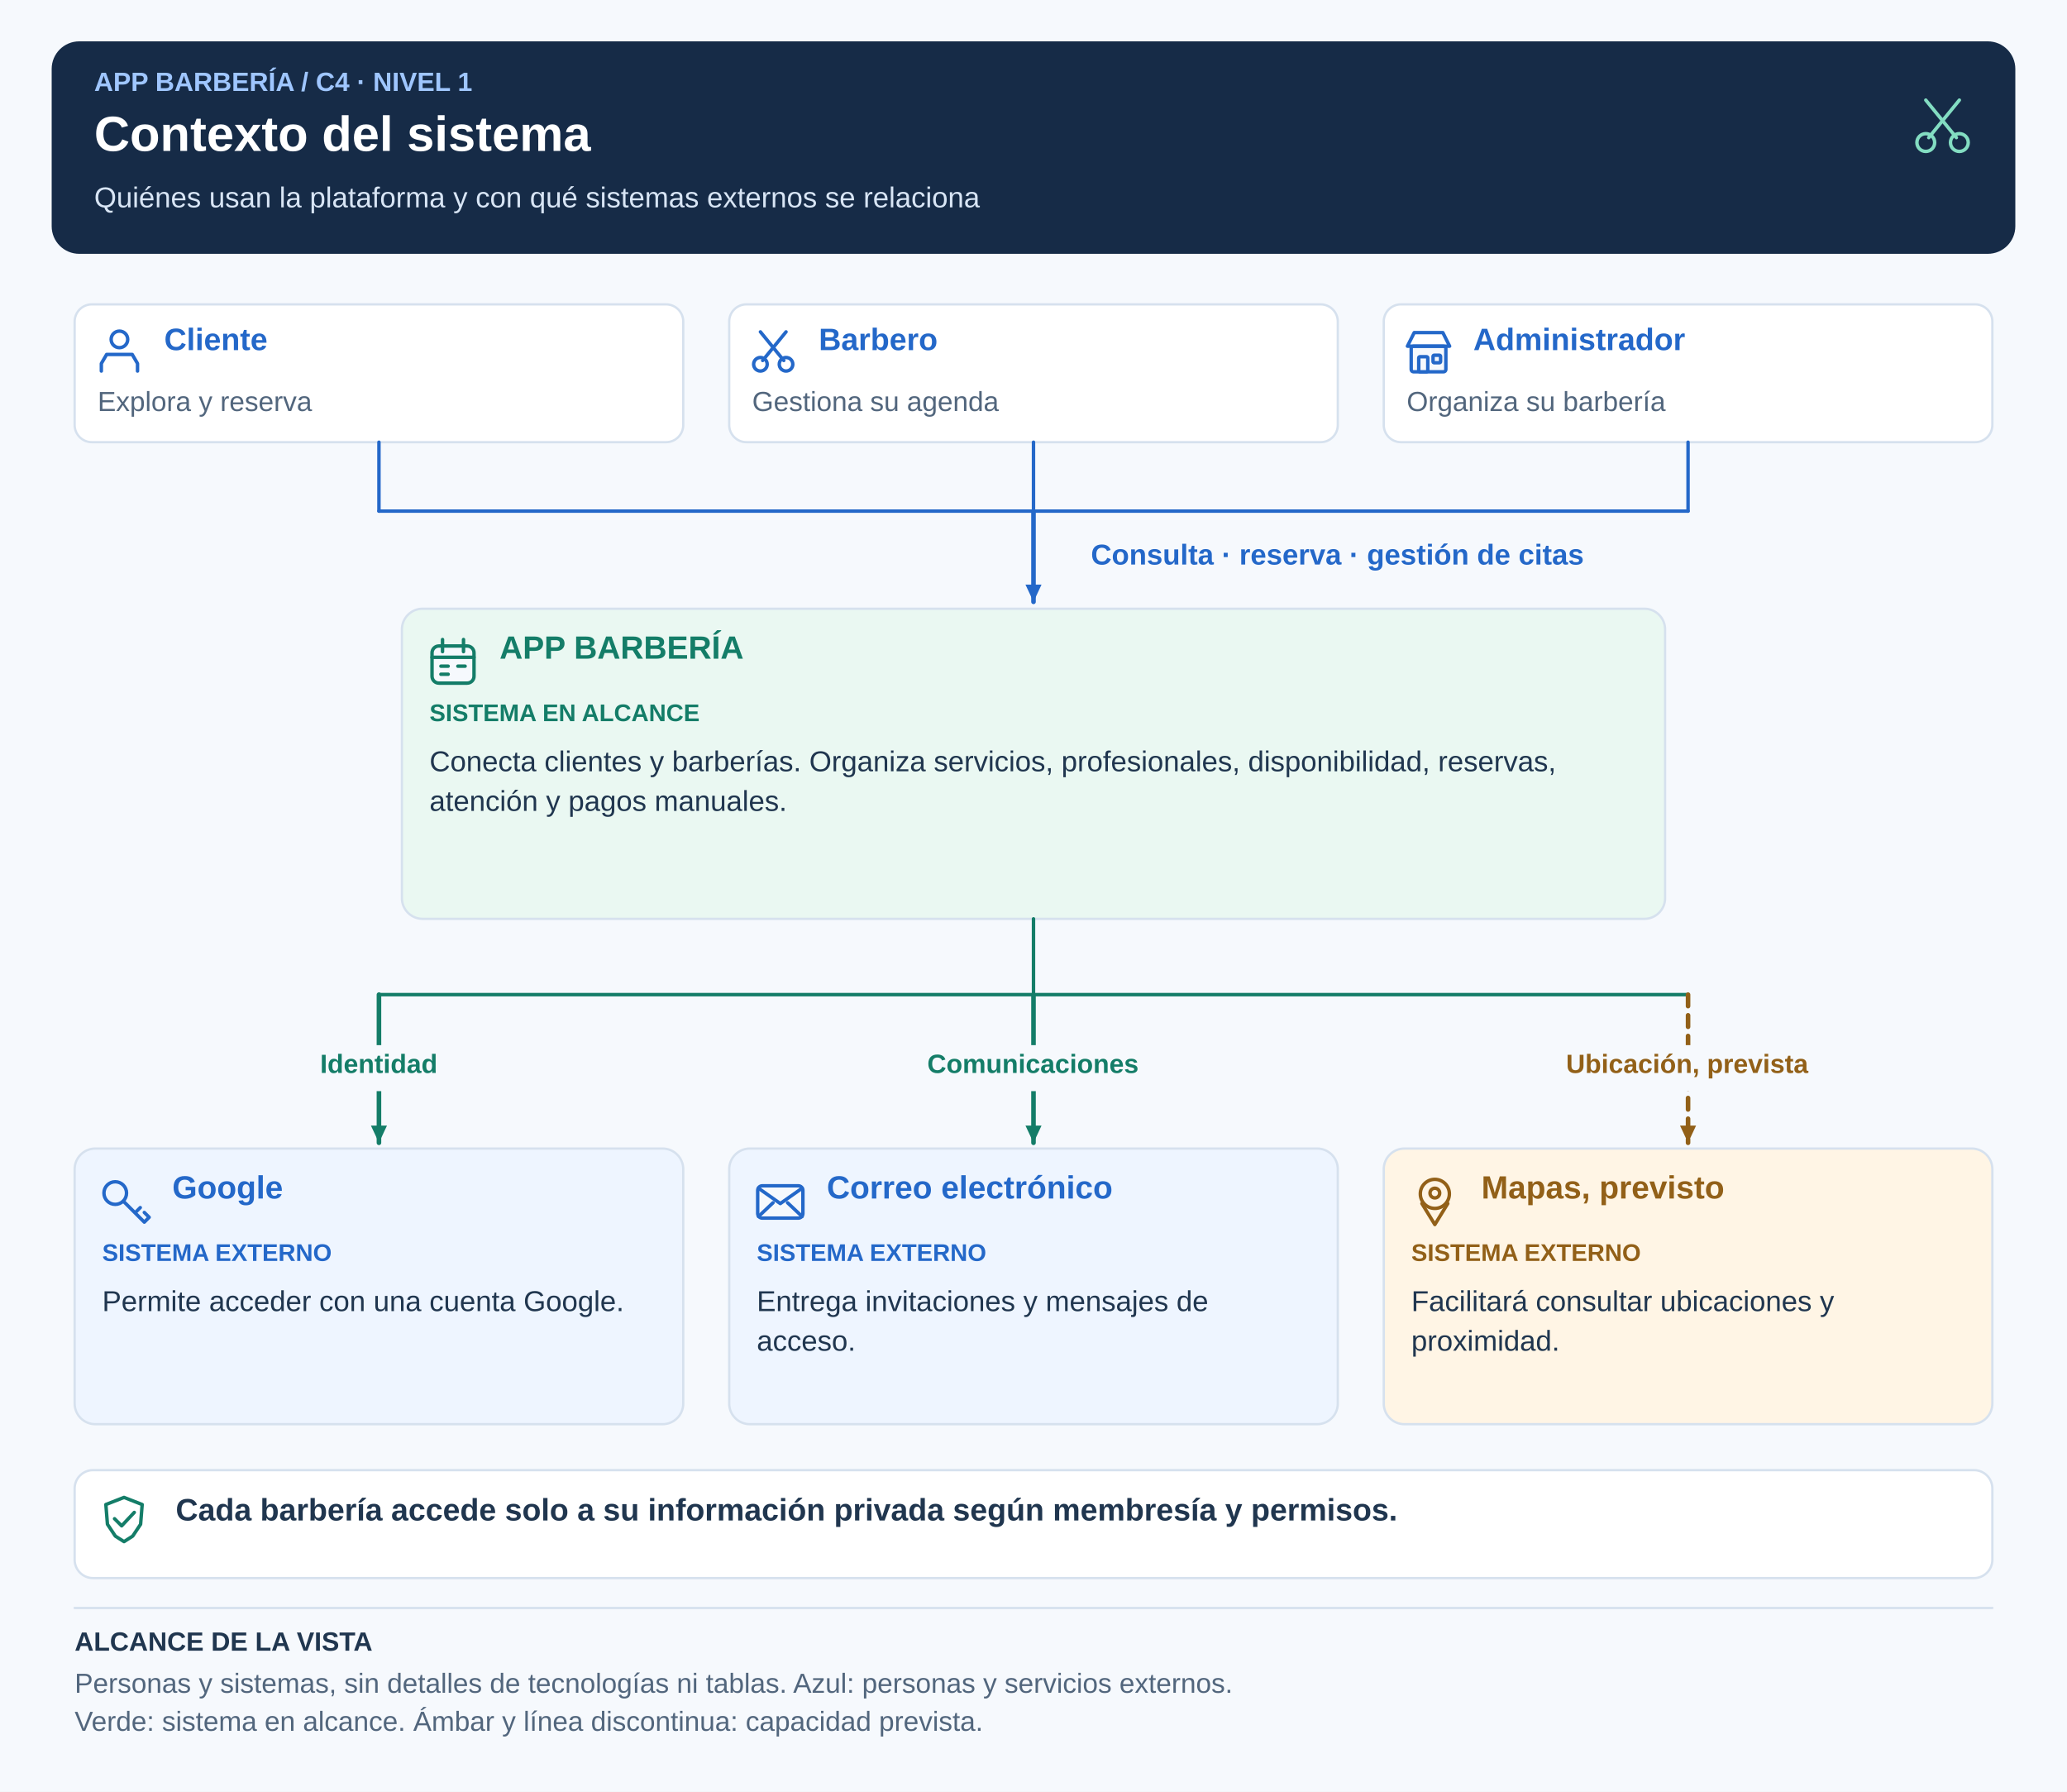
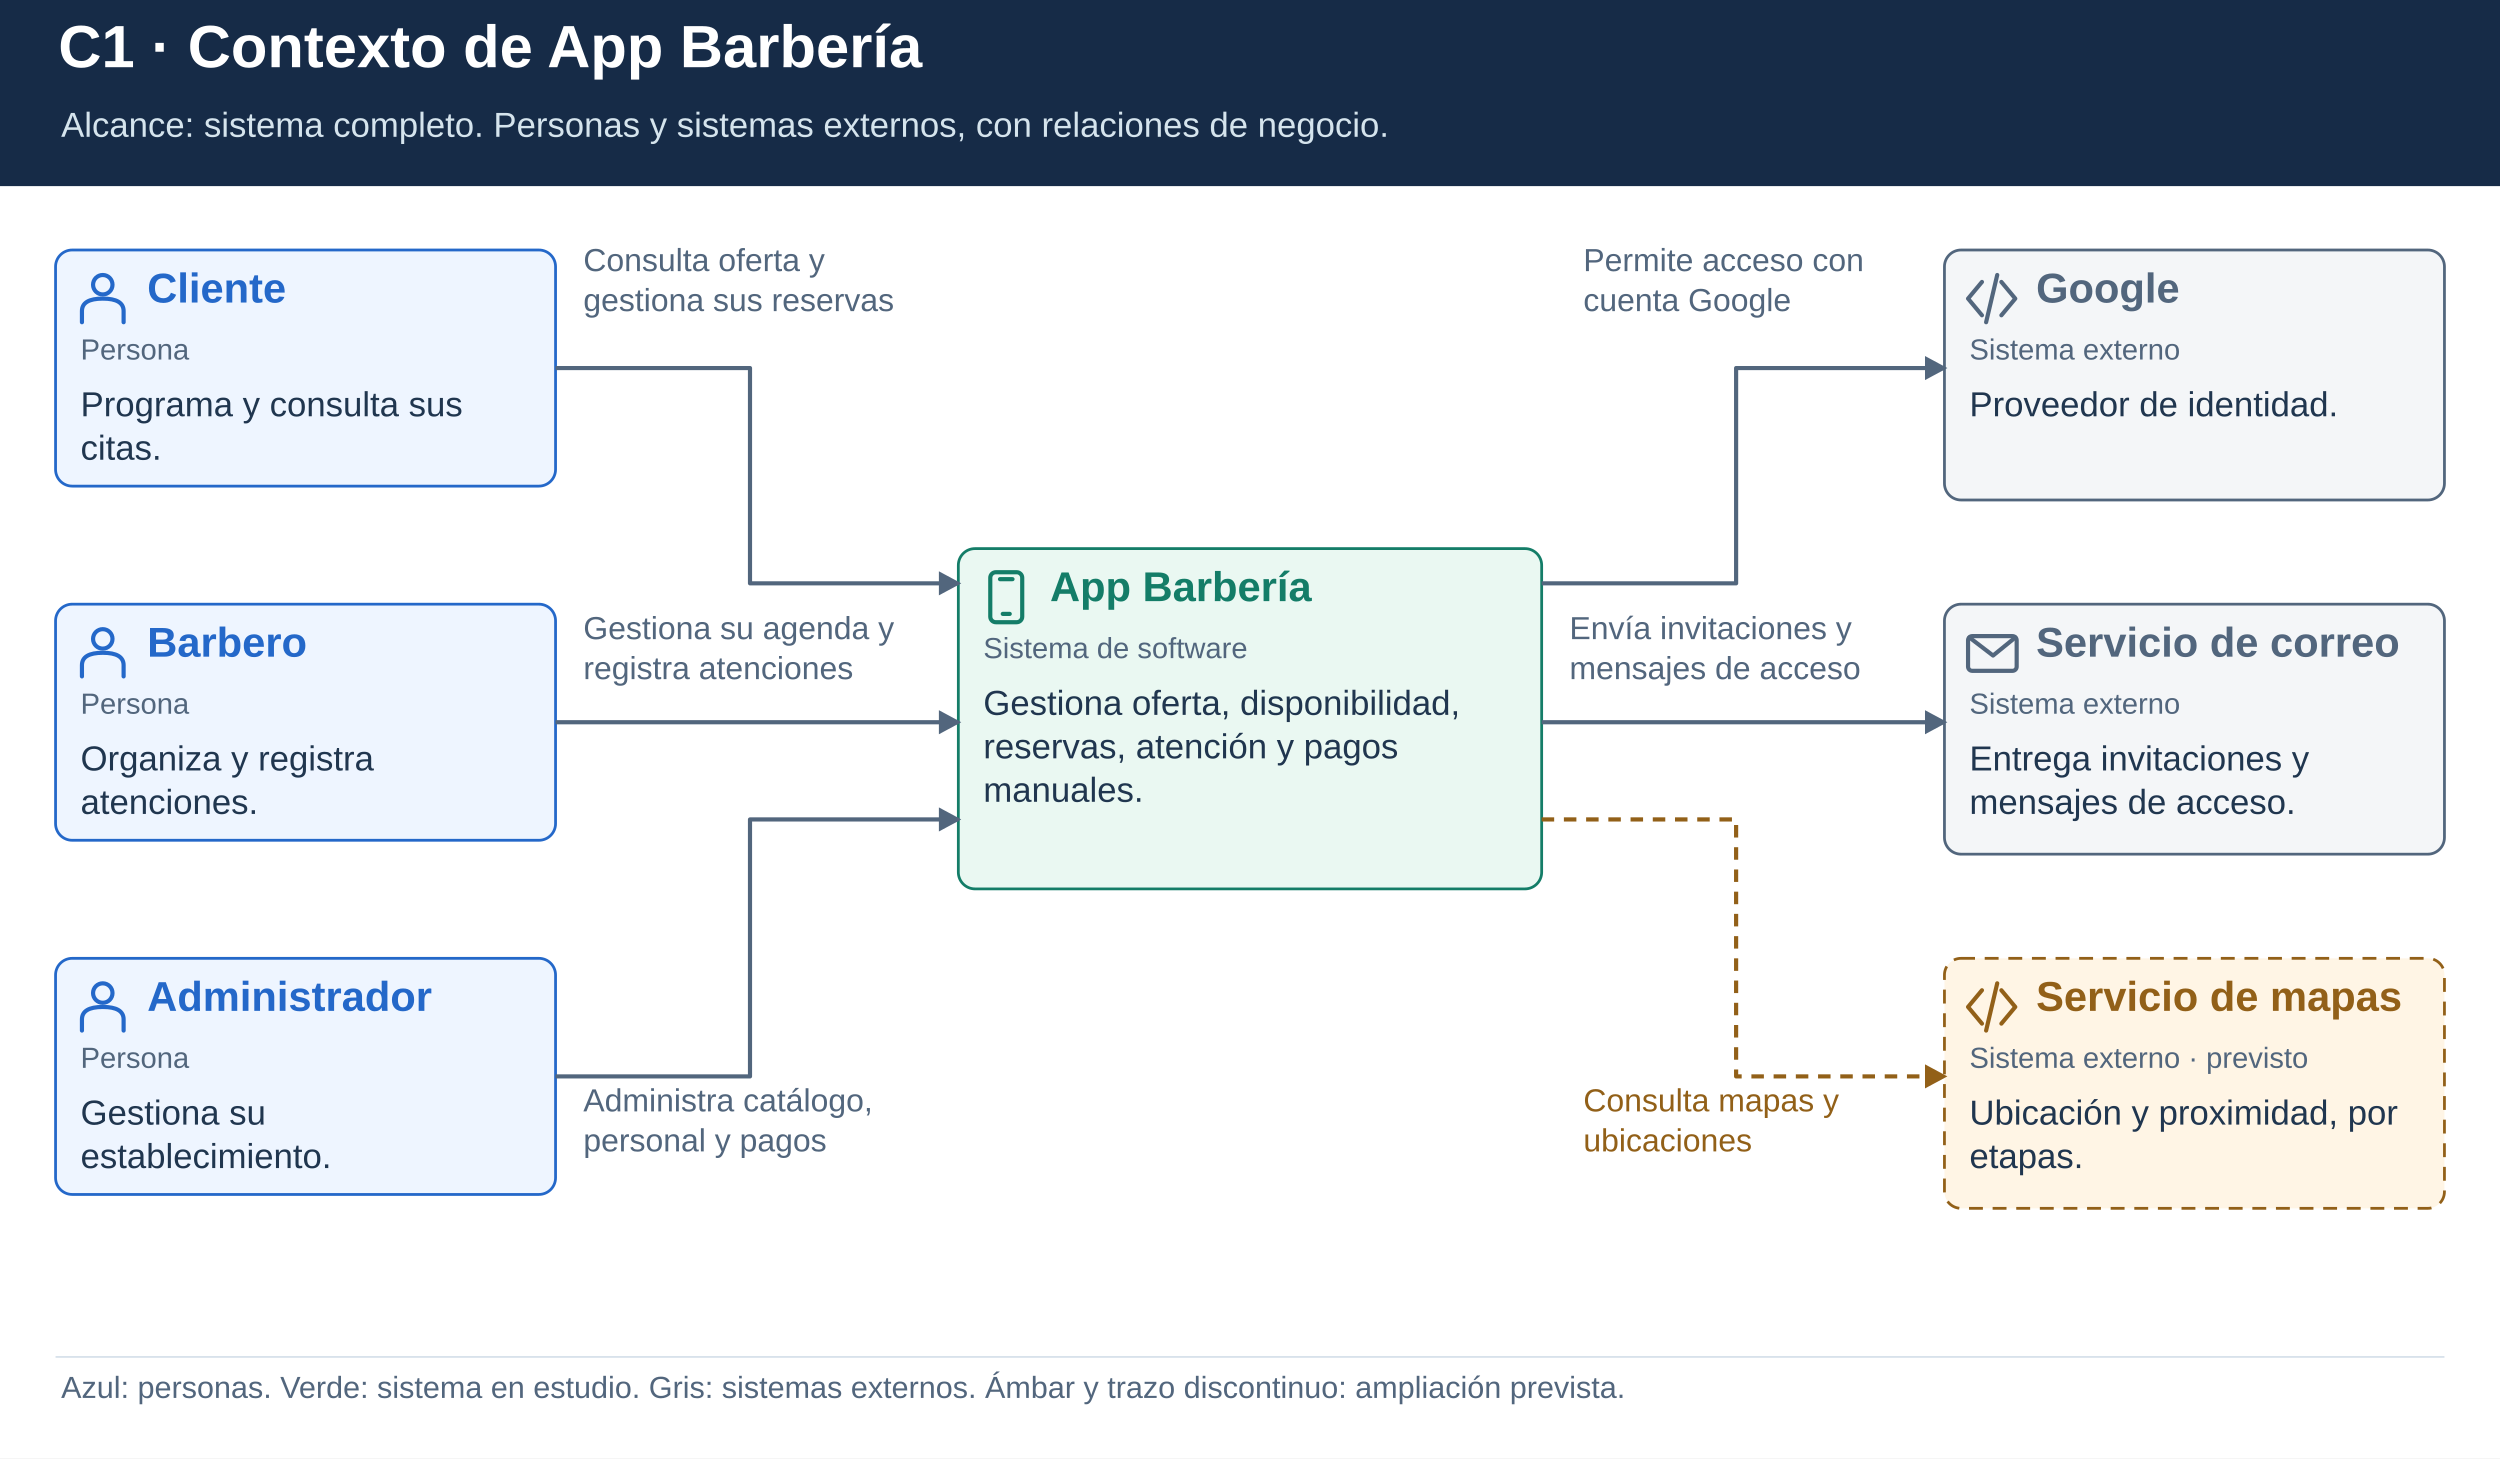
- <svg xmlns="http://www.w3.org/2000/svg" width="1800" height="1560" viewBox="0 0 1800 1560">
-   <rect width="1800" height="1560" fill="#f6f9fd" />
-   <rect x="45" y="36" width="1710" height="185" rx="24" fill="#162b47" stroke="none" stroke-width="2" />
-   <text x="82" y="64" font-family="Arial, sans-serif" font-size="23" font-weight="700" fill="#9fc6ff" dominant-baseline="text-before-edge">APP BARBERÍA / C4 · NIVEL 1</text>
-   <text x="82" y="103" font-family="Arial, sans-serif" font-size="43" font-weight="700" fill="#ffffff" dominant-baseline="text-before-edge">Contexto del sistema</text>
-   <text x="82" y="164" font-family="Arial, sans-serif" font-size="25" font-weight="400" fill="#d8e5f5" dominant-baseline="text-before-edge">Quiénes usan la plataforma y con qué sistemas externos se relaciona</text>
-   <ellipse cx="1677.031" cy="124.109" rx="7.734" ry="7.734" fill="none" stroke="#83ddc2" stroke-width="3" />
-   <ellipse cx="1706.25" cy="124.109" rx="7.734" ry="7.734" fill="none" stroke="#83ddc2" stroke-width="3" />
-   <polyline points="1679.609,119.812 1706.25,87.156" fill="none" stroke="#83ddc2" stroke-width="3" stroke-linecap="round" stroke-linejoin="round" />
-   <polyline points="1703.672,119.812 1677.031,87.156" fill="none" stroke="#83ddc2" stroke-width="3" stroke-linecap="round" stroke-linejoin="round" />
-   <rect x="65" y="265" width="530" height="120" rx="15" fill="#ffffff" stroke="#d6e1ee" stroke-width="2" />
-   <ellipse cx="104.0" cy="295.5" rx="7.219" ry="7.219" fill="none" stroke="#2468c9" stroke-width="3" />
-   <polyline points="88.25,323.062 88.25,316.5 92.844,308.625 115.156,308.625 119.75,316.5 119.75,323.062" fill="none" stroke="#2468c9" stroke-width="3" stroke-linecap="round" stroke-linejoin="round" />
-   <text x="143" y="287" font-family="Arial, sans-serif" font-size="27" font-weight="700" fill="#2468c9" dominant-baseline="text-before-edge">Cliente</text>
-   <text x="85" y="342" font-family="Arial, sans-serif" font-size="24" font-weight="400" fill="#52667d" dominant-baseline="text-before-edge">Explora y reserva</text>
-   <rect x="635" y="265" width="530" height="120" rx="15" fill="#ffffff" stroke="#d6e1ee" stroke-width="2" />
-   <ellipse cx="662.188" cy="317.156" rx="5.906" ry="5.906" fill="none" stroke="#2468c9" stroke-width="3" />
-   <ellipse cx="684.5" cy="317.156" rx="5.906" ry="5.906" fill="none" stroke="#2468c9" stroke-width="3" />
-   <polyline points="664.156,313.875 684.5,288.938" fill="none" stroke="#2468c9" stroke-width="3" stroke-linecap="round" stroke-linejoin="round" />
-   <polyline points="682.531,313.875 662.188,288.938" fill="none" stroke="#2468c9" stroke-width="3" stroke-linecap="round" stroke-linejoin="round" />
-   <text x="713" y="287" font-family="Arial, sans-serif" font-size="27" font-weight="700" fill="#2468c9" dominant-baseline="text-before-edge">Barbero</text>
-   <text x="655" y="342" font-family="Arial, sans-serif" font-size="24" font-weight="400" fill="#52667d" dominant-baseline="text-before-edge">Gestiona su agenda</text>
-   <rect x="1205" y="265" width="530" height="120" rx="15" fill="#ffffff" stroke="#d6e1ee" stroke-width="2" />
-   <rect x="1228.906" y="301.406" width="30.188" height="22.312" rx="2" fill="#f6f9fd" stroke="#2468c9" stroke-width="3" />
-   <polyline points="1225.625,301.406 1231.531,289.594 1256.469,289.594 1262.375,301.406 1225.625,301.406" fill="none" stroke="#2468c9" stroke-width="3" stroke-linecap="round" stroke-linejoin="round" />
-   <rect x="1235.469" y="310.594" width="7.875" height="13.125" rx="1" fill="#f6f9fd" stroke="#2468c9" stroke-width="3" />
-   <rect x="1247.938" y="309.281" width="6.562" height="6.562" rx="1" fill="#f6f9fd" stroke="#2468c9" stroke-width="3" />
-   <text x="1283" y="287" font-family="Arial, sans-serif" font-size="27" font-weight="700" fill="#2468c9" dominant-baseline="text-before-edge">Administrador</text>
-   <text x="1225" y="342" font-family="Arial, sans-serif" font-size="24" font-weight="400" fill="#52667d" dominant-baseline="text-before-edge">Organiza su barbería</text>
-   <polyline points="330,385 330,445" fill="none" stroke="#2468c9" stroke-width="3" stroke-linecap="round" stroke-linejoin="round" />
-   <polyline points="900,385 900,445" fill="none" stroke="#2468c9" stroke-width="3" stroke-linecap="round" stroke-linejoin="round" />
-   <polyline points="1470,385 1470,445" fill="none" stroke="#2468c9" stroke-width="3" stroke-linecap="round" stroke-linejoin="round" />
-   <polyline points="330,445 1470,445" fill="none" stroke="#2468c9" stroke-width="3" stroke-linecap="round" stroke-linejoin="round" />
-   <polyline points="900,445 900,524" fill="none" stroke="#2468c9" stroke-width="4" stroke-linecap="round" stroke-linejoin="round" />
-   <polygon points="900,524 907.0,509.0 893.0,509.0" fill="#2468c9" />
-   <text x="950" y="475" font-family="Arial, sans-serif" font-size="25" font-weight="700" fill="#2468c9" dominant-baseline="text-before-edge">Consulta · reserva · gestión de citas</text>
-   <rect x="350" y="530" width="1100" height="270" rx="18" fill="#eaf8f2" stroke="#d6e1ee" stroke-width="2" />
-   <rect x="376.219" y="562.438" width="36.562" height="32.344" rx="6" fill="#f6f9fd" stroke="#147d68" stroke-width="3" />
-   <polyline points="376.219,572.281 412.781,572.281" fill="none" stroke="#147d68" stroke-width="3" stroke-linecap="round" stroke-linejoin="round" />
-   <polyline points="385.359,556.812 385.359,567.359" fill="none" stroke="#147d68" stroke-width="3" stroke-linecap="round" stroke-linejoin="round" />
-   <polyline points="403.641,556.812 403.641,567.359" fill="none" stroke="#147d68" stroke-width="3" stroke-linecap="round" stroke-linejoin="round" />
-   <polyline points="383.953,580.016 390.281,580.016" fill="none" stroke="#147d68" stroke-width="3" stroke-linecap="round" stroke-linejoin="round" />
-   <polyline points="398.719,580.016 405.047,580.016" fill="none" stroke="#147d68" stroke-width="3" stroke-linecap="round" stroke-linejoin="round" />
-   <polyline points="383.953,587.047 390.281,587.047" fill="none" stroke="#147d68" stroke-width="3" stroke-linecap="round" stroke-linejoin="round" />
-   <text x="435" y="555" font-family="Arial, sans-serif" font-size="28" font-weight="700" fill="#147d68" dominant-baseline="text-before-edge">APP BARBERÍA</text>
-   <text x="374" y="614" font-family="Arial, sans-serif" font-size="21" font-weight="700" fill="#147d68" dominant-baseline="text-before-edge">SISTEMA EN ALCANCE</text>
-   <text x="374" y="655" font-family="Arial, sans-serif" font-size="25" font-weight="400" fill="#20364f" dominant-baseline="text-before-edge">Conecta clientes y barberías. Organiza servicios, profesionales, disponibilidad, reservas,</text>
-   <text x="374" y="689.5" font-family="Arial, sans-serif" font-size="25" font-weight="400" fill="#20364f" dominant-baseline="text-before-edge">atención y pagos manuales.</text>
-   <rect x="65" y="1000" width="530" height="240" rx="18" fill="#eef5ff" stroke="#d6e1ee" stroke-width="2" />
-   <ellipse cx="100.359" cy="1038.766" rx="9.844" ry="9.844" fill="none" stroke="#2468c9" stroke-width="3" />
-   <polyline points="107.391,1045.797 125.672,1064.078 129.891,1059.859 125.672,1055.641" fill="none" stroke="#2468c9" stroke-width="3" stroke-linecap="round" stroke-linejoin="round" />
-   <polyline points="117.938,1055.641 122.156,1051.422" fill="none" stroke="#2468c9" stroke-width="3" stroke-linecap="round" stroke-linejoin="round" />
-   <text x="150" y="1025" font-family="Arial, sans-serif" font-size="28" font-weight="700" fill="#2468c9" dominant-baseline="text-before-edge">Google</text>
-   <text x="89" y="1084" font-family="Arial, sans-serif" font-size="21" font-weight="700" fill="#2468c9" dominant-baseline="text-before-edge">SISTEMA EXTERNO</text>
-   <text x="89" y="1125" font-family="Arial, sans-serif" font-size="25" font-weight="400" fill="#20364f" dominant-baseline="text-before-edge">Permite acceder con una cuenta Google.</text>
-   <rect x="635" y="1000" width="530" height="240" rx="18" fill="#eef5ff" stroke="#d6e1ee" stroke-width="2" />
-   <rect x="659.812" y="1032.438" width="39.375" height="28.125" rx="4" fill="#f6f9fd" stroke="#2468c9" stroke-width="3" />
-   <polyline points="660.516,1034.547 679.5,1047.906 698.484,1034.547" fill="none" stroke="#2468c9" stroke-width="3" stroke-linecap="round" stroke-linejoin="round" />
-   <polyline points="660.516,1059.156 673.172,1047.203" fill="none" stroke="#2468c9" stroke-width="3" stroke-linecap="round" stroke-linejoin="round" />
-   <polyline points="698.484,1059.156 685.828,1047.203" fill="none" stroke="#2468c9" stroke-width="3" stroke-linecap="round" stroke-linejoin="round" />
-   <text x="720" y="1025" font-family="Arial, sans-serif" font-size="28" font-weight="700" fill="#2468c9" dominant-baseline="text-before-edge">Correo electrónico</text>
-   <text x="659" y="1084" font-family="Arial, sans-serif" font-size="21" font-weight="700" fill="#2468c9" dominant-baseline="text-before-edge">SISTEMA EXTERNO</text>
-   <text x="659" y="1125" font-family="Arial, sans-serif" font-size="25" font-weight="400" fill="#20364f" dominant-baseline="text-before-edge">Entrega invitaciones y mensajes de</text>
-   <text x="659" y="1159.5" font-family="Arial, sans-serif" font-size="25" font-weight="400" fill="#20364f" dominant-baseline="text-before-edge">acceso.</text>
-   <rect x="1205" y="1000" width="530" height="240" rx="18" fill="#fff5e5" stroke="#d6e1ee" stroke-width="2" />
-   <ellipse cx="1249.5" cy="1039.469" rx="12.656" ry="12.656" fill="none" stroke="#926018" stroke-width="3" />
-   <polyline points="1238.25,1047.906 1249.5,1066.188 1260.75,1047.906" fill="none" stroke="#926018" stroke-width="3" stroke-linecap="round" stroke-linejoin="round" />
-   <ellipse cx="1249.5" cy="1038.766" rx="4.219" ry="4.219" fill="none" stroke="#926018" stroke-width="3" />
-   <text x="1290" y="1025" font-family="Arial, sans-serif" font-size="28" font-weight="700" fill="#926018" dominant-baseline="text-before-edge">Mapas, previsto</text>
-   <text x="1229" y="1084" font-family="Arial, sans-serif" font-size="21" font-weight="700" fill="#926018" dominant-baseline="text-before-edge">SISTEMA EXTERNO</text>
-   <text x="1229" y="1125" font-family="Arial, sans-serif" font-size="25" font-weight="400" fill="#20364f" dominant-baseline="text-before-edge">Facilitará consultar ubicaciones y</text>
-   <text x="1229" y="1159.5" font-family="Arial, sans-serif" font-size="25" font-weight="400" fill="#20364f" dominant-baseline="text-before-edge">proximidad.</text>
-   <polyline points="900,800 900,866" fill="none" stroke="#147d68" stroke-width="3" stroke-linecap="round" stroke-linejoin="round" />
-   <polyline points="330,866 1470,866" fill="none" stroke="#147d68" stroke-width="3" stroke-linecap="round" stroke-linejoin="round" />
-   <polyline points="330,866 330,995" fill="none" stroke="#147d68" stroke-width="4" stroke-linecap="round" stroke-linejoin="round" />
-   <polygon points="330,995 337.0,980.0 323.0,980.0" fill="#147d68" />
-   <rect x="160" y="910" width="340" height="40" rx="8" fill="#f6f9fd" stroke="none" stroke-width="2" />
-   <text x="278.75" y="919" font-family="Arial, sans-serif" font-size="23" font-weight="700" fill="#147d68" dominant-baseline="text-before-edge">Identidad</text>
-   <polyline points="900,866 900,995" fill="none" stroke="#147d68" stroke-width="4" stroke-linecap="round" stroke-linejoin="round" />
-   <polygon points="900,995 907.0,980.0 893.0,980.0" fill="#147d68" />
-   <rect x="730" y="910" width="340" height="40" rx="8" fill="#f6f9fd" stroke="none" stroke-width="2" />
-   <text x="807.5" y="919" font-family="Arial, sans-serif" font-size="23" font-weight="700" fill="#147d68" dominant-baseline="text-before-edge">Comunicaciones</text>
-   <polyline points="1470,866 1470,995" fill="none" stroke="#926018" stroke-width="4" stroke-linecap="round" stroke-linejoin="round" stroke-dasharray="10 8" />
-   <polygon points="1470,995 1477.0,980.0 1463.0,980.0" fill="#926018" />
-   <rect x="1300" y="910" width="340" height="40" rx="8" fill="#f6f9fd" stroke="none" stroke-width="2" />
-   <text x="1363.75" y="919" font-family="Arial, sans-serif" font-size="23" font-weight="700" fill="#926018" dominant-baseline="text-before-edge">Ubicación, prevista</text>
-   <rect x="65" y="1280" width="1670" height="94" rx="16" fill="#ffffff" stroke="#d6e1ee" stroke-width="2" />
-   <polyline points="108.0,1303.75 123.812,1309.938 122.438,1327.125 115.562,1337.438 108.0,1342.25 100.438,1337.438 93.562,1327.125 92.188,1309.938 108.0,1303.75" fill="none" stroke="#147d68" stroke-width="3" stroke-linecap="round" stroke-linejoin="round" />
-   <polyline points="99.75,1322.312 105.938,1328.5 116.938,1316.812" fill="none" stroke="#147d68" stroke-width="3" stroke-linecap="round" stroke-linejoin="round" />
-   <text x="153" y="1306" font-family="Arial, sans-serif" font-size="27" font-weight="700" fill="#20364f" dominant-baseline="text-before-edge">Cada barbería accede solo a su información privada según membresía y permisos.</text>
-   <polyline points="65,1400 1735,1400" fill="none" stroke="#d6e1ee" stroke-width="2" stroke-linecap="round" stroke-linejoin="round" />
-   <text x="65" y="1422" font-family="Arial, sans-serif" font-size="23" font-weight="700" fill="#20364f" dominant-baseline="text-before-edge">ALCANCE DE LA VISTA</text>
-   <text x="65" y="1458" font-family="Arial, sans-serif" font-size="24" font-weight="400" fill="#52667d" dominant-baseline="text-before-edge">Personas y sistemas, sin detalles de tecnologías ni tablas. Azul: personas y servicios externos.</text>
-   <text x="65" y="1491.12" font-family="Arial, sans-serif" font-size="24" font-weight="400" fill="#52667d" dominant-baseline="text-before-edge">Verde: sistema en alcance. Ámbar y línea discontinua: capacidad prevista.</text>
+ <svg xmlns="http://www.w3.org/2000/svg" width="1800" height="1050" viewBox="0 0 1800 1050" role="img" aria-labelledby="title desc">
+   <rect width="1800" height="1050" fill="white" />
+   <rect x="0" y="0" width="1800" height="133" rx="0" fill="#162b47" stroke="#162b47" stroke-width="2" />
+   <text x="42.0" y="20.0" font-family="Arial, sans-serif" font-size="43" font-weight="700" fill="white" dominant-baseline="text-before-edge">C1 · Contexto de App Barbería</text>
+   <text x="44.0" y="82.0" font-family="Arial, sans-serif" font-size="25" font-weight="400" fill="#d5e4ed" dominant-baseline="text-before-edge">Alcance: sistema completo. Personas y sistemas externos, con relaciones de negocio.</text>
+   <g data-node="cliente">
+     <rect x="40" y="180" width="360" height="170" rx="12" fill="#eef5ff" stroke="#2468c9" stroke-width="2" />
+     <g transform="translate(56 196)" fill="none" stroke="#2468c9" stroke-width="3" stroke-linecap="round" stroke-linejoin="round">
+       <circle cx="18" cy="9" r="7" />
+       <path d="M3 36v-8q0-9 15-9t15 9v8" />
+     </g>
+     <text x="106.0" y="198.0" font-family="Arial, sans-serif" font-size="30" font-weight="700" fill="#2468c9" dominant-baseline="text-before-edge">Cliente</text>
+     <text x="58.0" y="245.0" font-family="Arial, sans-serif" font-size="21" font-weight="400" fill="#52667d" dominant-baseline="text-before-edge">Persona</text>
+     <text x="58.0" y="283.2" font-family="Arial, sans-serif" font-size="25" font-weight="400" fill="#20364f" dominant-baseline="text-before-edge">Programa y consulta sus</text>
+     <text x="58.0" y="314.5" font-family="Arial, sans-serif" font-size="25" font-weight="400" fill="#20364f" dominant-baseline="text-before-edge">citas.</text>
+   </g>
+   <g data-node="barbero">
+     <rect x="40" y="435" width="360" height="170" rx="12" fill="#eef5ff" stroke="#2468c9" stroke-width="2" />
+     <g transform="translate(56 451)" fill="none" stroke="#2468c9" stroke-width="3" stroke-linecap="round" stroke-linejoin="round">
+       <circle cx="18" cy="9" r="7" />
+       <path d="M3 36v-8q0-9 15-9t15 9v8" />
+     </g>
+     <text x="106.0" y="453.0" font-family="Arial, sans-serif" font-size="30" font-weight="700" fill="#2468c9" dominant-baseline="text-before-edge">Barbero</text>
+     <text x="58.0" y="500.0" font-family="Arial, sans-serif" font-size="21" font-weight="400" fill="#52667d" dominant-baseline="text-before-edge">Persona</text>
+     <text x="58.0" y="538.2" font-family="Arial, sans-serif" font-size="25" font-weight="400" fill="#20364f" dominant-baseline="text-before-edge">Organiza y registra</text>
+     <text x="58.0" y="569.5" font-family="Arial, sans-serif" font-size="25" font-weight="400" fill="#20364f" dominant-baseline="text-before-edge">atenciones.</text>
+   </g>
+   <g data-node="admin">
+     <rect x="40" y="690" width="360" height="170" rx="12" fill="#eef5ff" stroke="#2468c9" stroke-width="2" />
+     <g transform="translate(56 706)" fill="none" stroke="#2468c9" stroke-width="3" stroke-linecap="round" stroke-linejoin="round">
+       <circle cx="18" cy="9" r="7" />
+       <path d="M3 36v-8q0-9 15-9t15 9v8" />
+     </g>
+     <text x="106.0" y="708.0" font-family="Arial, sans-serif" font-size="30" font-weight="700" fill="#2468c9" dominant-baseline="text-before-edge">Administrador</text>
+     <text x="58.0" y="755.0" font-family="Arial, sans-serif" font-size="21" font-weight="400" fill="#52667d" dominant-baseline="text-before-edge">Persona</text>
+     <text x="58.0" y="793.2" font-family="Arial, sans-serif" font-size="25" font-weight="400" fill="#20364f" dominant-baseline="text-before-edge">Gestiona su</text>
+     <text x="58.0" y="824.5" font-family="Arial, sans-serif" font-size="25" font-weight="400" fill="#20364f" dominant-baseline="text-before-edge">establecimiento.</text>
+   </g>
+   <g data-node="sistema">
+     <rect x="690" y="395" width="420" height="245" rx="12" fill="#eaf8f2" stroke="#147d68" stroke-width="2" />
+     <g transform="translate(706 411)" fill="none" stroke="#147d68" stroke-width="3" stroke-linecap="round" stroke-linejoin="round">
+       <rect x="7" y="1" width="23" height="36" rx="4" />
+       <path d="M14 6h9M16 31h5" />
+     </g>
+     <text x="756.0" y="413.0" font-family="Arial, sans-serif" font-size="30" font-weight="700" fill="#147d68" dominant-baseline="text-before-edge">App Barbería</text>
+     <text x="708.0" y="460.0" font-family="Arial, sans-serif" font-size="21" font-weight="400" fill="#52667d" dominant-baseline="text-before-edge">Sistema de software</text>
+     <text x="708.0" y="498.2" font-family="Arial, sans-serif" font-size="25" font-weight="400" fill="#20364f" dominant-baseline="text-before-edge">Gestiona oferta, disponibilidad,</text>
+     <text x="708.0" y="529.5" font-family="Arial, sans-serif" font-size="25" font-weight="400" fill="#20364f" dominant-baseline="text-before-edge">reservas, atención y pagos</text>
+     <text x="708.0" y="560.8" font-family="Arial, sans-serif" font-size="25" font-weight="400" fill="#20364f" dominant-baseline="text-before-edge">manuales.</text>
+   </g>
+   <g data-node="google">
+     <rect x="1400" y="180" width="360" height="180" rx="12" fill="#f4f6f8" stroke="#52667d" stroke-width="2" />
+     <g transform="translate(1416 196)" fill="none" stroke="#52667d" stroke-width="3" stroke-linecap="round" stroke-linejoin="round">
+       <path d="M11 7L1 19l10 12M25 7l10 12-10 12M22 2l-8 34" />
+     </g>
+     <text x="1466.0" y="198.0" font-family="Arial, sans-serif" font-size="30" font-weight="700" fill="#52667d" dominant-baseline="text-before-edge">Google</text>
+     <text x="1418.0" y="245.0" font-family="Arial, sans-serif" font-size="21" font-weight="400" fill="#52667d" dominant-baseline="text-before-edge">Sistema externo</text>
+     <text x="1418.0" y="283.2" font-family="Arial, sans-serif" font-size="25" font-weight="400" fill="#20364f" dominant-baseline="text-before-edge">Proveedor de identidad.</text>
+   </g>
+   <g data-node="correo">
+     <rect x="1400" y="435" width="360" height="180" rx="12" fill="#f4f6f8" stroke="#52667d" stroke-width="2" />
+     <g transform="translate(1416 451)" fill="none" stroke="#52667d" stroke-width="3" stroke-linecap="round" stroke-linejoin="round">
+       <rect x="1" y="7" width="35" height="25" rx="3" />
+       <path d="M2 8l17 13L35 8" />
+     </g>
+     <text x="1466.0" y="453.0" font-family="Arial, sans-serif" font-size="30" font-weight="700" fill="#52667d" dominant-baseline="text-before-edge">Servicio de correo</text>
+     <text x="1418.0" y="500.0" font-family="Arial, sans-serif" font-size="21" font-weight="400" fill="#52667d" dominant-baseline="text-before-edge">Sistema externo</text>
+     <text x="1418.0" y="538.2" font-family="Arial, sans-serif" font-size="25" font-weight="400" fill="#20364f" dominant-baseline="text-before-edge">Entrega invitaciones y</text>
+     <text x="1418.0" y="569.5" font-family="Arial, sans-serif" font-size="25" font-weight="400" fill="#20364f" dominant-baseline="text-before-edge">mensajes de acceso.</text>
+   </g>
+   <g data-node="mapas">
+     <rect x="1400" y="690" width="360" height="180" rx="12" fill="#fff5e5" stroke="#926018" stroke-width="2" stroke-dasharray="10 7" />
+     <g transform="translate(1416 706)" fill="none" stroke="#926018" stroke-width="3" stroke-linecap="round" stroke-linejoin="round">
+       <path d="M11 7L1 19l10 12M25 7l10 12-10 12M22 2l-8 34" />
+     </g>
+     <text x="1466.0" y="708.0" font-family="Arial, sans-serif" font-size="30" font-weight="700" fill="#926018" dominant-baseline="text-before-edge">Servicio de mapas</text>
+     <text x="1418.0" y="755.0" font-family="Arial, sans-serif" font-size="21" font-weight="400" fill="#52667d" dominant-baseline="text-before-edge">Sistema externo · previsto</text>
+     <text x="1418.0" y="793.2" font-family="Arial, sans-serif" font-size="25" font-weight="400" fill="#20364f" dominant-baseline="text-before-edge">Ubicación y proximidad, por</text>
+     <text x="1418.0" y="824.5" font-family="Arial, sans-serif" font-size="25" font-weight="400" fill="#20364f" dominant-baseline="text-before-edge">etapas.</text>
+   </g>
+   <polyline points="400,265 540,265 540,420 690,420" fill="none" stroke="#52667d" stroke-width="3" stroke-linejoin="round" />
+   <polygon points="690.0,420.0 677.0,413.0 677.0,427.0" fill="#52667d" stroke="#52667d" stroke-width="2" />
+   <rect x="415" y="177" width="255" height="64" rx="3" fill="white" stroke="white" stroke-width="2" />
+   <text x="420.0" y="180.0" font-family="Arial, sans-serif" font-size="23" font-weight="400" fill="#52667d" dominant-baseline="text-before-edge">Consulta oferta y</text>
+   <text x="420.0" y="208.8" font-family="Arial, sans-serif" font-size="23" font-weight="400" fill="#52667d" dominant-baseline="text-before-edge">gestiona sus reservas</text>
+   <polyline points="400,520 690,520" fill="none" stroke="#52667d" stroke-width="3" stroke-linejoin="round" />
+   <polygon points="690.0,520.0 677.0,513.0 677.0,527.0" fill="#52667d" stroke="#52667d" stroke-width="2" />
+   <rect x="415" y="442" width="255" height="64" rx="3" fill="white" stroke="white" stroke-width="2" />
+   <text x="420.0" y="445.0" font-family="Arial, sans-serif" font-size="23" font-weight="400" fill="#52667d" dominant-baseline="text-before-edge">Gestiona su agenda y</text>
+   <text x="420.0" y="473.8" font-family="Arial, sans-serif" font-size="23" font-weight="400" fill="#52667d" dominant-baseline="text-before-edge">registra atenciones</text>
+   <polyline points="400,775 540,775 540,590 690,590" fill="none" stroke="#52667d" stroke-width="3" stroke-linejoin="round" />
+   <polygon points="690.0,590.0 677.0,583.0 677.0,597.0" fill="#52667d" stroke="#52667d" stroke-width="2" />
+   <rect x="415" y="782" width="255" height="64" rx="3" fill="white" stroke="white" stroke-width="2" />
+   <text x="420.0" y="785.0" font-family="Arial, sans-serif" font-size="23" font-weight="400" fill="#52667d" dominant-baseline="text-before-edge">Administra catálogo,</text>
+   <text x="420.0" y="813.8" font-family="Arial, sans-serif" font-size="23" font-weight="400" fill="#52667d" dominant-baseline="text-before-edge">personal y pagos</text>
+   <polyline points="1110,420 1250,420 1250,265 1400,265" fill="none" stroke="#52667d" stroke-width="3" stroke-linejoin="round" />
+   <polygon points="1400.0,265.0 1387.0,258.0 1387.0,272.0" fill="#52667d" stroke="#52667d" stroke-width="2" />
+   <rect x="1135" y="177" width="250" height="64" rx="3" fill="white" stroke="white" stroke-width="2" />
+   <text x="1140.0" y="180.0" font-family="Arial, sans-serif" font-size="23" font-weight="400" fill="#52667d" dominant-baseline="text-before-edge">Permite acceso con</text>
+   <text x="1140.0" y="208.8" font-family="Arial, sans-serif" font-size="23" font-weight="400" fill="#52667d" dominant-baseline="text-before-edge">cuenta Google</text>
+   <polyline points="1110,520 1400,520" fill="none" stroke="#52667d" stroke-width="3" stroke-linejoin="round" />
+   <polygon points="1400.0,520.0 1387.0,513.0 1387.0,527.0" fill="#52667d" stroke="#52667d" stroke-width="2" />
+   <rect x="1125" y="442" width="255" height="64" rx="3" fill="white" stroke="white" stroke-width="2" />
+   <text x="1130.0" y="445.0" font-family="Arial, sans-serif" font-size="23" font-weight="400" fill="#52667d" dominant-baseline="text-before-edge">Envía invitaciones y</text>
+   <text x="1130.0" y="473.8" font-family="Arial, sans-serif" font-size="23" font-weight="400" fill="#52667d" dominant-baseline="text-before-edge">mensajes de acceso</text>
+   <polyline points="1110,590 1250,590 1250,775 1400,775" fill="none" stroke="#926018" stroke-width="3" stroke-linejoin="round" stroke-dasharray="9 7" />
+   <polygon points="1400.0,775.0 1387.0,768.0 1387.0,782.0" fill="#926018" stroke="#926018" stroke-width="2" />
+   <rect x="1135" y="782" width="250" height="64" rx="3" fill="white" stroke="white" stroke-width="2" />
+   <text x="1140.0" y="785.0" font-family="Arial, sans-serif" font-size="23" font-weight="400" fill="#926018" dominant-baseline="text-before-edge">Consulta mapas y</text>
+   <text x="1140.0" y="813.8" font-family="Arial, sans-serif" font-size="23" font-weight="400" fill="#926018" dominant-baseline="text-before-edge">ubicaciones</text>
+   <path d="M40 977H1760" stroke="#cbd8e5" />
+   <text x="44.0" y="992.0" font-family="Arial, sans-serif" font-size="22" font-weight="400" fill="#52667d" dominant-baseline="text-before-edge">Azul: personas. Verde: sistema en estudio. Gris: sistemas externos. Ámbar y trazo discontinuo: ampliación prevista.</text>
</svg>
